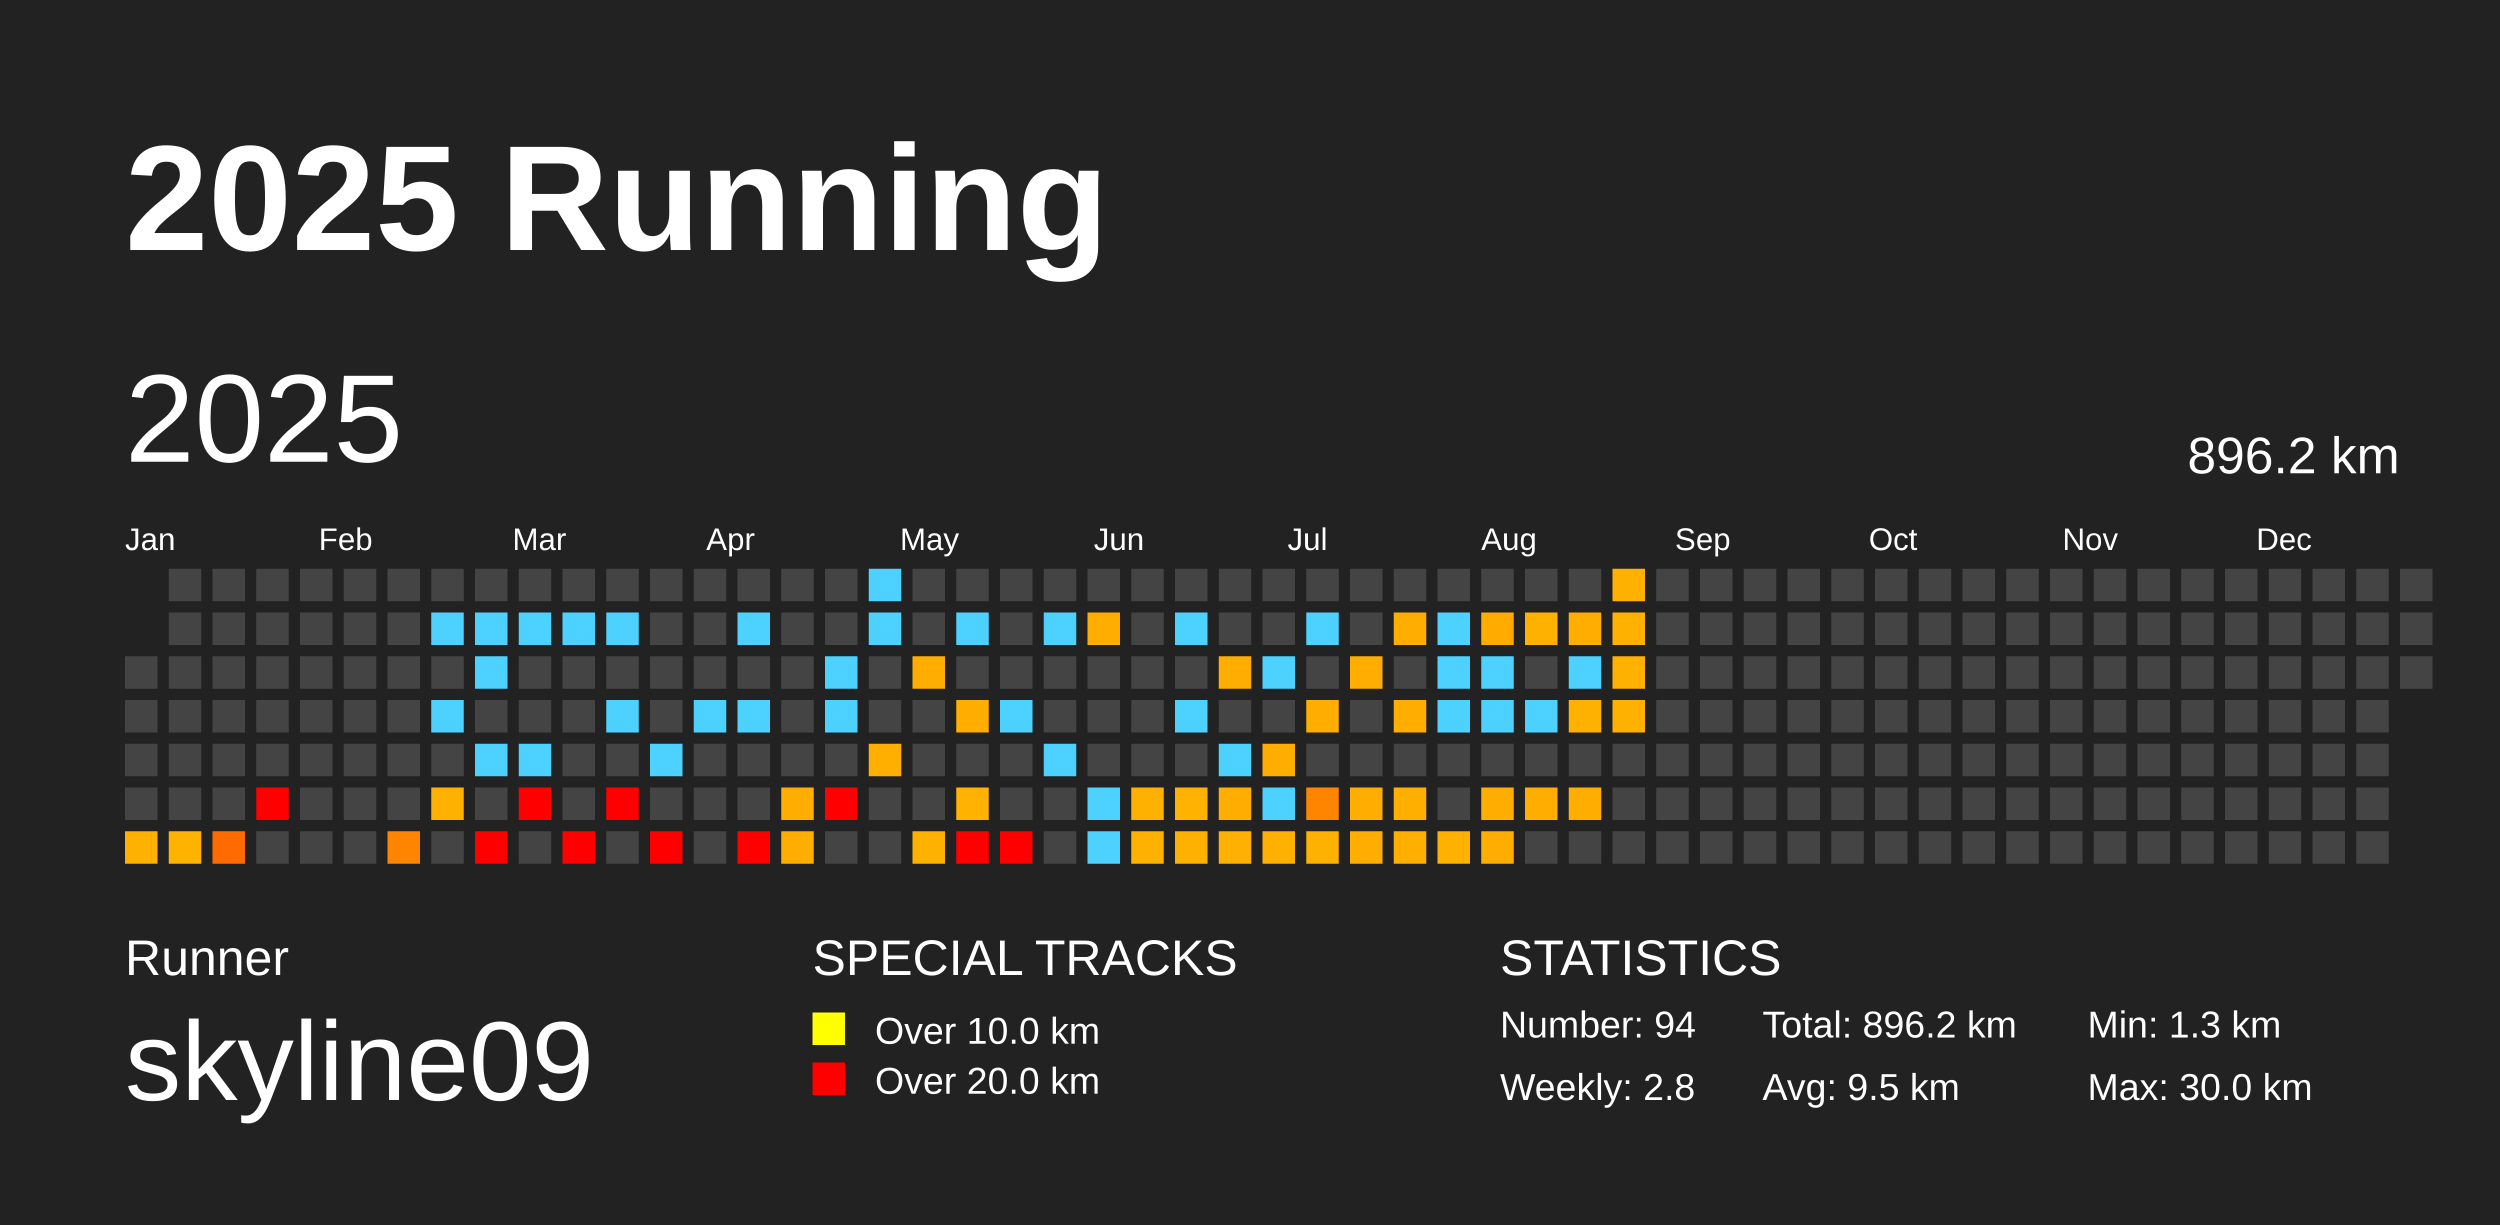
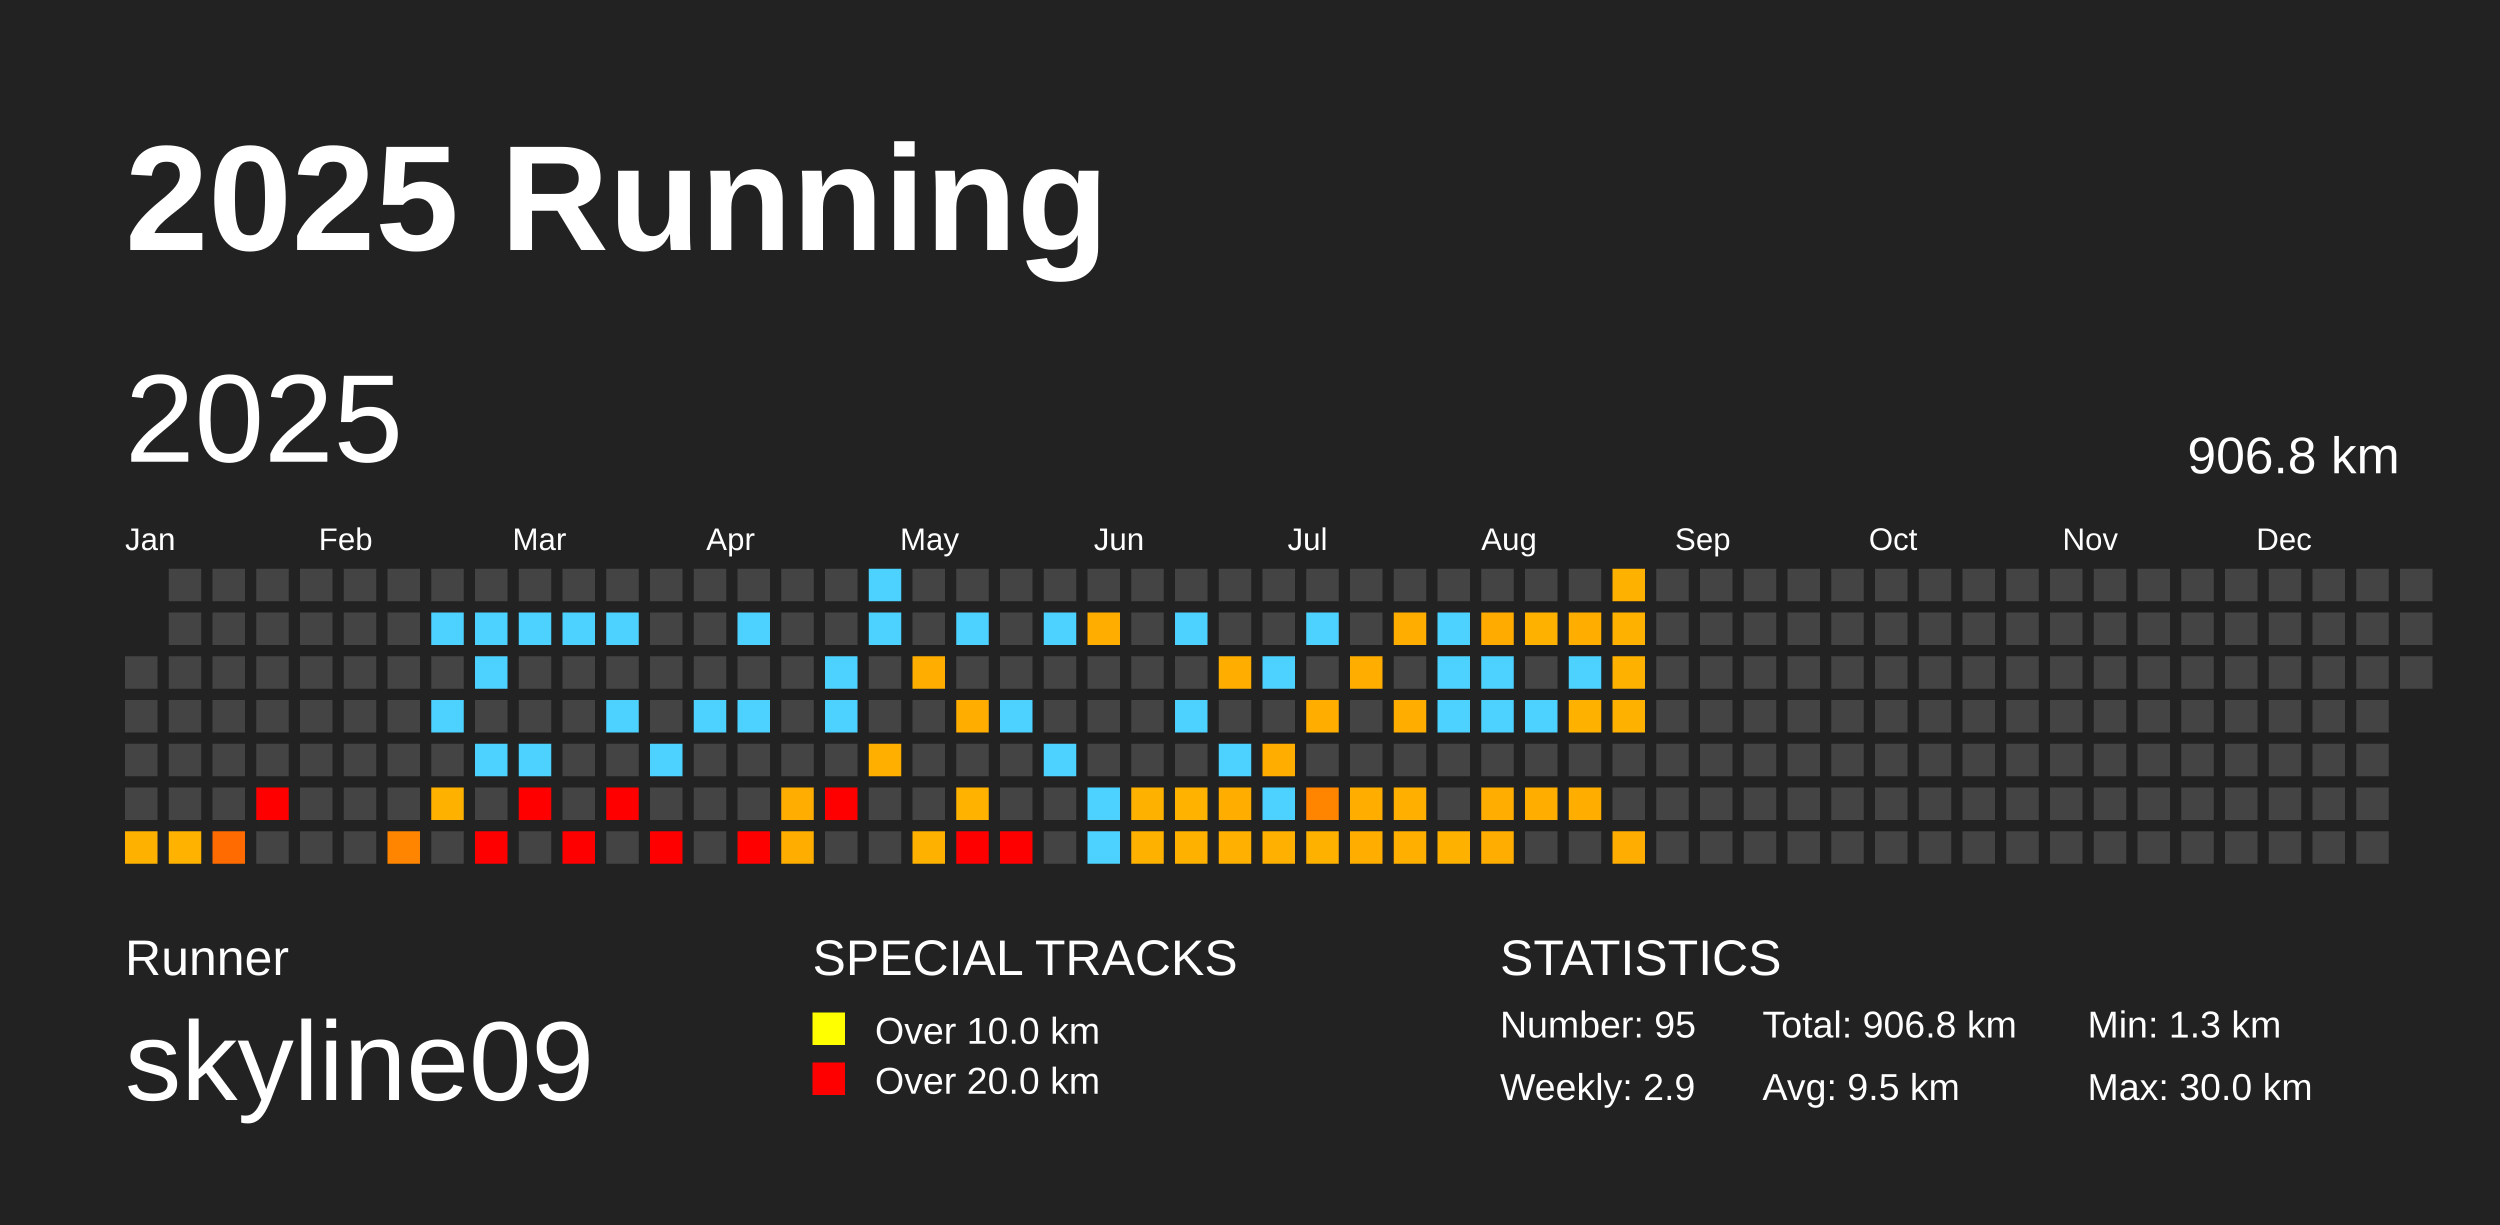
<svg xmlns="http://www.w3.org/2000/svg" baseProfile="full" height="98mm" version="1.1" viewBox="0,0,200,98" width="200mm">
  <defs />
  <rect fill="#222222" height="98" width="200" x="0" y="0" />
  <text fill="#FFFFFF" style="font-size:12px; font-family:Arial; font-weight:bold;" x="10" y="20">2025 Running</text>
  <text fill="#FFFFFF" style="font-size:4px; font-family:Arial" x="10" y="78">Runner</text>
  <text fill="#FFFFFF" style="font-size:9px; font-family:Arial" x="10" y="88">skyline09</text>
  <text fill="#FFFFFF" style="font-size:4px; font-family:Arial" x="65" y="78">SPECIAL TRACKS</text>
  <rect fill="yellow" height="2.6" width="2.6" x="65" y="81" />
  <text fill="#FFFFFF" style="font-size:3px; font-family:Arial" x="70" y="83.5">Over 10.0 km</text>
  <rect fill="red" height="2.6" width="2.6" x="65" y="85" />
  <text fill="#FFFFFF" style="font-size:3px; font-family:Arial" x="70" y="87.5">Over 20.0 km</text>
  <text fill="#FFFFFF" style="font-size:4px; font-family:Arial" x="120" y="78">STATISTICS</text>
-   <text fill="#FFFFFF" style="font-size:3px; font-family:Arial" x="120" y="83">Number: 94</text>
-   <text fill="#FFFFFF" style="font-size:3px; font-family:Arial" x="120" y="88">Weekly: 2.8</text>
-   <text fill="#FFFFFF" style="font-size:3px; font-family:Arial" x="141" y="83">Total: 896.2 km</text>
+   <text fill="#FFFFFF" style="font-size:3px; font-family:Arial" x="120" y="83">Number: 95</text>
+   <text fill="#FFFFFF" style="font-size:3px; font-family:Arial" x="120" y="88">Weekly: 2.9</text>
+   <text fill="#FFFFFF" style="font-size:3px; font-family:Arial" x="141" y="83">Total: 906.8 km</text>
  <text fill="#FFFFFF" style="font-size:3px; font-family:Arial" x="141" y="88">Avg: 9.5 km</text>
  <text fill="#FFFFFF" style="font-size:3px; font-family:Arial" x="167" y="83">Min: 1.3 km</text>
  <text fill="#FFFFFF" style="font-size:3px; font-family:Arial" x="167" y="88">Max: 30.0 km</text>
  <text dominant-baseline="hanging" fill="#FFFFFF" style="font-size:10.0px; font-family:Arial;" x="10" y="30">2025</text>
-   <text dominant-baseline="hanging" fill="#FFFFFF" style="font-size:4.125px; font-family:Arial;" x="175" y="35">896.2 km</text>
+   <text dominant-baseline="hanging" fill="#FFFFFF" style="font-size:4.125px; font-family:Arial;" x="175" y="35">906.8 km</text>
  <text fill="#FFFFFF" style="font-size:2.5px; font-family:Arial" x="10.0" y="44">Jan</text>
  <text fill="#FFFFFF" style="font-size:2.5px; font-family:Arial" x="25.5" y="44">Feb</text>
  <text fill="#FFFFFF" style="font-size:2.5px; font-family:Arial" x="41.0" y="44">Mar</text>
  <text fill="#FFFFFF" style="font-size:2.5px; font-family:Arial" x="56.5" y="44">Apr</text>
  <text fill="#FFFFFF" style="font-size:2.5px; font-family:Arial" x="72.0" y="44">May</text>
  <text fill="#FFFFFF" style="font-size:2.5px; font-family:Arial" x="87.5" y="44">Jun</text>
  <text fill="#FFFFFF" style="font-size:2.5px; font-family:Arial" x="103.0" y="44">Jul</text>
  <text fill="#FFFFFF" style="font-size:2.5px; font-family:Arial" x="118.5" y="44">Aug</text>
  <text fill="#FFFFFF" style="font-size:2.5px; font-family:Arial" x="134.0" y="44">Sep</text>
  <text fill="#FFFFFF" style="font-size:2.5px; font-family:Arial" x="149.5" y="44">Oct</text>
  <text fill="#FFFFFF" style="font-size:2.5px; font-family:Arial" x="165.0" y="44">Nov</text>
  <text fill="#FFFFFF" style="font-size:2.5px; font-family:Arial" x="180.5" y="44">Dec</text>
  <rect fill="#444444" height="2.6" width="2.6" x="10.0" y="52.5" />
  <rect fill="#444444" height="2.6" width="2.6" x="10.0" y="56.0" />
  <rect fill="#444444" height="2.6" width="2.6" x="10.0" y="59.5" />
  <rect fill="#444444" height="2.6" width="2.6" x="10.0" y="63.0" />
  <rect fill="#ffb100" height="2.6" width="2.6" x="10.0" y="66.5" />
  <rect fill="#444444" height="2.6" width="2.6" x="13.5" y="45.5" />
  <rect fill="#444444" height="2.6" width="2.6" x="13.5" y="49.0" />
  <rect fill="#444444" height="2.6" width="2.6" x="13.5" y="52.5" />
  <rect fill="#444444" height="2.6" width="2.6" x="13.5" y="56.0" />
  <rect fill="#444444" height="2.6" width="2.6" x="13.5" y="59.5" />
  <rect fill="#444444" height="2.6" width="2.6" x="13.5" y="63.0" />
  <rect fill="#ffb200" height="2.6" width="2.6" x="13.5" y="66.5" />
  <rect fill="#444444" height="2.6" width="2.6" x="17.0" y="45.5" />
  <rect fill="#444444" height="2.6" width="2.6" x="17.0" y="49.0" />
  <rect fill="#444444" height="2.6" width="2.6" x="17.0" y="52.5" />
  <rect fill="#444444" height="2.6" width="2.6" x="17.0" y="56.0" />
  <rect fill="#444444" height="2.6" width="2.6" x="17.0" y="59.5" />
  <rect fill="#444444" height="2.6" width="2.6" x="17.0" y="63.0" />
  <rect fill="#ff6b00" height="2.6" width="2.6" x="17.0" y="66.5" />
  <rect fill="#444444" height="2.6" width="2.6" x="20.5" y="45.5" />
  <rect fill="#444444" height="2.6" width="2.6" x="20.5" y="49.0" />
  <rect fill="#444444" height="2.6" width="2.6" x="20.5" y="52.5" />
  <rect fill="#444444" height="2.6" width="2.6" x="20.5" y="56.0" />
  <rect fill="#444444" height="2.6" width="2.6" x="20.5" y="59.5" />
  <rect fill="red" height="2.6" width="2.6" x="20.5" y="63.0" />
  <rect fill="#444444" height="2.6" width="2.6" x="20.5" y="66.5" />
  <rect fill="#444444" height="2.6" width="2.6" x="24.0" y="45.5" />
  <rect fill="#444444" height="2.6" width="2.6" x="24.0" y="49.0" />
  <rect fill="#444444" height="2.6" width="2.6" x="24.0" y="52.5" />
  <rect fill="#444444" height="2.6" width="2.6" x="24.0" y="56.0" />
  <rect fill="#444444" height="2.6" width="2.6" x="24.0" y="59.5" />
  <rect fill="#444444" height="2.6" width="2.6" x="24.0" y="63.0" />
  <rect fill="#444444" height="2.6" width="2.6" x="24.0" y="66.5" />
  <rect fill="#444444" height="2.6" width="2.6" x="27.5" y="45.5" />
  <rect fill="#444444" height="2.6" width="2.6" x="27.5" y="49.0" />
  <rect fill="#444444" height="2.6" width="2.6" x="27.5" y="52.5" />
  <rect fill="#444444" height="2.6" width="2.6" x="27.5" y="56.0" />
  <rect fill="#444444" height="2.6" width="2.6" x="27.5" y="59.5" />
  <rect fill="#444444" height="2.6" width="2.6" x="27.5" y="63.0" />
  <rect fill="#444444" height="2.6" width="2.6" x="27.5" y="66.5" />
  <rect fill="#444444" height="2.6" width="2.6" x="31.0" y="45.5" />
  <rect fill="#444444" height="2.6" width="2.6" x="31.0" y="49.0" />
  <rect fill="#444444" height="2.6" width="2.6" x="31.0" y="52.5" />
  <rect fill="#444444" height="2.6" width="2.6" x="31.0" y="56.0" />
  <rect fill="#444444" height="2.6" width="2.6" x="31.0" y="59.5" />
  <rect fill="#444444" height="2.6" width="2.6" x="31.0" y="63.0" />
  <rect fill="#ff8500" height="2.6" width="2.6" x="31.0" y="66.5" />
  <rect fill="#444444" height="2.6" width="2.6" x="34.5" y="45.5" />
  <rect fill="#4dd2ff" height="2.6" width="2.6" x="34.5" y="49.0" />
  <rect fill="#444444" height="2.6" width="2.6" x="34.5" y="52.5" />
  <rect fill="#4dd2ff" height="2.6" width="2.6" x="34.5" y="56.0" />
  <rect fill="#444444" height="2.6" width="2.6" x="34.5" y="59.5" />
  <rect fill="#ffb100" height="2.6" width="2.6" x="34.5" y="63.0" />
  <rect fill="#444444" height="2.6" width="2.6" x="34.5" y="66.5" />
  <rect fill="#444444" height="2.6" width="2.6" x="38.0" y="45.5" />
  <rect fill="#4dd2ff" height="2.6" width="2.6" x="38.0" y="49.0" />
  <rect fill="#4dd2ff" height="2.6" width="2.6" x="38.0" y="52.5" />
  <rect fill="#444444" height="2.6" width="2.6" x="38.0" y="56.0" />
  <rect fill="#4dd2ff" height="2.6" width="2.6" x="38.0" y="59.5" />
  <rect fill="#444444" height="2.6" width="2.6" x="38.0" y="63.0" />
  <rect fill="red" height="2.6" width="2.6" x="38.0" y="66.5" />
  <rect fill="#444444" height="2.6" width="2.6" x="41.5" y="45.5" />
  <rect fill="#4dd2ff" height="2.6" width="2.6" x="41.5" y="49.0" />
  <rect fill="#444444" height="2.6" width="2.6" x="41.5" y="52.5" />
  <rect fill="#444444" height="2.6" width="2.6" x="41.5" y="56.0" />
  <rect fill="#4dd2ff" height="2.6" width="2.6" x="41.5" y="59.5" />
  <rect fill="red" height="2.6" width="2.6" x="41.5" y="63.0" />
  <rect fill="#444444" height="2.6" width="2.6" x="41.5" y="66.5" />
  <rect fill="#444444" height="2.6" width="2.6" x="45.0" y="45.5" />
  <rect fill="#4dd2ff" height="2.6" width="2.6" x="45.0" y="49.0" />
  <rect fill="#444444" height="2.6" width="2.6" x="45.0" y="52.5" />
  <rect fill="#444444" height="2.6" width="2.6" x="45.0" y="56.0" />
  <rect fill="#444444" height="2.6" width="2.6" x="45.0" y="59.5" />
  <rect fill="#444444" height="2.6" width="2.6" x="45.0" y="63.0" />
  <rect fill="red" height="2.6" width="2.6" x="45.0" y="66.5" />
  <rect fill="#444444" height="2.6" width="2.6" x="48.5" y="45.5" />
  <rect fill="#4dd2ff" height="2.6" width="2.6" x="48.5" y="49.0" />
  <rect fill="#444444" height="2.6" width="2.6" x="48.5" y="52.5" />
  <rect fill="#4dd2ff" height="2.6" width="2.6" x="48.5" y="56.0" />
  <rect fill="#444444" height="2.6" width="2.6" x="48.5" y="59.5" />
  <rect fill="red" height="2.6" width="2.6" x="48.5" y="63.0" />
  <rect fill="#444444" height="2.6" width="2.6" x="48.5" y="66.5" />
  <rect fill="#444444" height="2.6" width="2.6" x="52.0" y="45.5" />
  <rect fill="#444444" height="2.6" width="2.6" x="52.0" y="49.0" />
  <rect fill="#444444" height="2.6" width="2.6" x="52.0" y="52.5" />
  <rect fill="#444444" height="2.6" width="2.6" x="52.0" y="56.0" />
  <rect fill="#4dd2ff" height="2.6" width="2.6" x="52.0" y="59.5" />
  <rect fill="#444444" height="2.6" width="2.6" x="52.0" y="63.0" />
  <rect fill="red" height="2.6" width="2.6" x="52.0" y="66.5" />
  <rect fill="#444444" height="2.6" width="2.6" x="55.5" y="45.5" />
  <rect fill="#444444" height="2.6" width="2.6" x="55.5" y="49.0" />
  <rect fill="#444444" height="2.6" width="2.6" x="55.5" y="52.5" />
  <rect fill="#4dd2ff" height="2.6" width="2.6" x="55.5" y="56.0" />
  <rect fill="#444444" height="2.6" width="2.6" x="55.5" y="59.5" />
  <rect fill="#444444" height="2.6" width="2.6" x="55.5" y="63.0" />
  <rect fill="#444444" height="2.6" width="2.6" x="55.5" y="66.5" />
  <rect fill="#444444" height="2.6" width="2.6" x="59.0" y="45.5" />
  <rect fill="#4dd2ff" height="2.6" width="2.6" x="59.0" y="49.0" />
  <rect fill="#444444" height="2.6" width="2.6" x="59.0" y="52.5" />
  <rect fill="#4dd2ff" height="2.6" width="2.6" x="59.0" y="56.0" />
  <rect fill="#444444" height="2.6" width="2.6" x="59.0" y="59.5" />
  <rect fill="#444444" height="2.6" width="2.6" x="59.0" y="63.0" />
  <rect fill="red" height="2.6" width="2.6" x="59.0" y="66.5" />
  <rect fill="#444444" height="2.6" width="2.6" x="62.5" y="45.5" />
  <rect fill="#444444" height="2.6" width="2.6" x="62.5" y="49.0" />
  <rect fill="#444444" height="2.6" width="2.6" x="62.5" y="52.5" />
  <rect fill="#444444" height="2.6" width="2.6" x="62.5" y="56.0" />
  <rect fill="#444444" height="2.6" width="2.6" x="62.5" y="59.5" />
  <rect fill="#ffad00" height="2.6" width="2.6" x="62.5" y="63.0" />
  <rect fill="#ffae00" height="2.6" width="2.6" x="62.5" y="66.5" />
  <rect fill="#444444" height="2.6" width="2.6" x="66.0" y="45.5" />
  <rect fill="#444444" height="2.6" width="2.6" x="66.0" y="49.0" />
  <rect fill="#4dd2ff" height="2.6" width="2.6" x="66.0" y="52.5" />
  <rect fill="#4dd2ff" height="2.6" width="2.6" x="66.0" y="56.0" />
  <rect fill="#444444" height="2.6" width="2.6" x="66.0" y="59.5" />
  <rect fill="red" height="2.6" width="2.6" x="66.0" y="63.0" />
  <rect fill="#444444" height="2.6" width="2.6" x="66.0" y="66.5" />
  <rect fill="#4dd2ff" height="2.6" width="2.6" x="69.5" y="45.5" />
  <rect fill="#4dd2ff" height="2.6" width="2.6" x="69.5" y="49.0" />
  <rect fill="#444444" height="2.6" width="2.6" x="69.5" y="52.5" />
  <rect fill="#444444" height="2.6" width="2.6" x="69.5" y="56.0" />
  <rect fill="#ffaf00" height="2.6" width="2.6" x="69.5" y="59.5" />
  <rect fill="#444444" height="2.6" width="2.6" x="69.5" y="63.0" />
  <rect fill="#444444" height="2.6" width="2.6" x="69.5" y="66.5" />
  <rect fill="#444444" height="2.6" width="2.6" x="73.0" y="45.5" />
  <rect fill="#444444" height="2.6" width="2.6" x="73.0" y="49.0" />
  <rect fill="#ffae00" height="2.6" width="2.6" x="73.0" y="52.5" />
  <rect fill="#444444" height="2.6" width="2.6" x="73.0" y="56.0" />
  <rect fill="#444444" height="2.6" width="2.6" x="73.0" y="59.5" />
  <rect fill="#444444" height="2.6" width="2.6" x="73.0" y="63.0" />
  <rect fill="#ffb100" height="2.6" width="2.6" x="73.0" y="66.5" />
  <rect fill="#444444" height="2.6" width="2.6" x="76.5" y="45.5" />
  <rect fill="#4dd2ff" height="2.6" width="2.6" x="76.5" y="49.0" />
  <rect fill="#444444" height="2.6" width="2.6" x="76.5" y="52.5" />
  <rect fill="#ffae00" height="2.6" width="2.6" x="76.5" y="56.0" />
  <rect fill="#444444" height="2.6" width="2.6" x="76.5" y="59.5" />
  <rect fill="#ffb200" height="2.6" width="2.6" x="76.5" y="63.0" />
  <rect fill="red" height="2.6" width="2.6" x="76.5" y="66.5" />
  <rect fill="#444444" height="2.6" width="2.6" x="80.0" y="45.5" />
  <rect fill="#444444" height="2.6" width="2.6" x="80.0" y="49.0" />
  <rect fill="#444444" height="2.6" width="2.6" x="80.0" y="52.5" />
  <rect fill="#4dd2ff" height="2.6" width="2.6" x="80.0" y="56.0" />
  <rect fill="#444444" height="2.6" width="2.6" x="80.0" y="59.5" />
  <rect fill="#444444" height="2.6" width="2.6" x="80.0" y="63.0" />
  <rect fill="red" height="2.6" width="2.6" x="80.0" y="66.5" />
  <rect fill="#444444" height="2.6" width="2.6" x="83.5" y="45.5" />
  <rect fill="#4dd2ff" height="2.6" width="2.6" x="83.5" y="49.0" />
  <rect fill="#444444" height="2.6" width="2.6" x="83.5" y="52.5" />
  <rect fill="#444444" height="2.6" width="2.6" x="83.5" y="56.0" />
  <rect fill="#4dd2ff" height="2.6" width="2.6" x="83.5" y="59.5" />
  <rect fill="#444444" height="2.6" width="2.6" x="83.5" y="63.0" />
  <rect fill="#444444" height="2.6" width="2.6" x="83.5" y="66.5" />
  <rect fill="#444444" height="2.6" width="2.6" x="87.0" y="45.5" />
  <rect fill="#ffae00" height="2.6" width="2.6" x="87.0" y="49.0" />
  <rect fill="#444444" height="2.6" width="2.6" x="87.0" y="52.5" />
  <rect fill="#444444" height="2.6" width="2.6" x="87.0" y="56.0" />
  <rect fill="#444444" height="2.6" width="2.6" x="87.0" y="59.5" />
  <rect fill="#4dd2ff" height="2.6" width="2.6" x="87.0" y="63.0" />
  <rect fill="#4dd2ff" height="2.6" width="2.6" x="87.0" y="66.5" />
  <rect fill="#444444" height="2.6" width="2.6" x="90.5" y="45.5" />
  <rect fill="#444444" height="2.6" width="2.6" x="90.5" y="49.0" />
  <rect fill="#444444" height="2.6" width="2.6" x="90.5" y="52.5" />
  <rect fill="#444444" height="2.6" width="2.6" x="90.5" y="56.0" />
  <rect fill="#444444" height="2.6" width="2.6" x="90.5" y="59.5" />
  <rect fill="#ffb100" height="2.6" width="2.6" x="90.5" y="63.0" />
  <rect fill="#ffb100" height="2.6" width="2.6" x="90.5" y="66.5" />
  <rect fill="#444444" height="2.6" width="2.6" x="94.0" y="45.5" />
  <rect fill="#4dd2ff" height="2.6" width="2.6" x="94.0" y="49.0" />
  <rect fill="#444444" height="2.6" width="2.6" x="94.0" y="52.5" />
  <rect fill="#4dd2ff" height="2.6" width="2.6" x="94.0" y="56.0" />
  <rect fill="#444444" height="2.6" width="2.6" x="94.0" y="59.5" />
  <rect fill="#ffb200" height="2.6" width="2.6" x="94.0" y="63.0" />
  <rect fill="#ffb100" height="2.6" width="2.6" x="94.0" y="66.5" />
  <rect fill="#444444" height="2.6" width="2.6" x="97.5" y="45.5" />
  <rect fill="#444444" height="2.6" width="2.6" x="97.5" y="49.0" />
  <rect fill="#ffae00" height="2.6" width="2.6" x="97.5" y="52.5" />
  <rect fill="#444444" height="2.6" width="2.6" x="97.5" y="56.0" />
  <rect fill="#4dd2ff" height="2.6" width="2.6" x="97.5" y="59.5" />
  <rect fill="#ffae00" height="2.6" width="2.6" x="97.5" y="63.0" />
  <rect fill="#ffb000" height="2.6" width="2.6" x="97.5" y="66.5" />
  <rect fill="#444444" height="2.6" width="2.6" x="101.0" y="45.5" />
  <rect fill="#444444" height="2.6" width="2.6" x="101.0" y="49.0" />
  <rect fill="#4dd2ff" height="2.6" width="2.6" x="101.0" y="52.5" />
  <rect fill="#444444" height="2.6" width="2.6" x="101.0" y="56.0" />
  <rect fill="#ffae00" height="2.6" width="2.6" x="101.0" y="59.5" />
  <rect fill="#4dd2ff" height="2.6" width="2.6" x="101.0" y="63.0" />
  <rect fill="#ffb000" height="2.6" width="2.6" x="101.0" y="66.5" />
  <rect fill="#444444" height="2.6" width="2.6" x="104.5" y="45.5" />
  <rect fill="#4dd2ff" height="2.6" width="2.6" x="104.5" y="49.0" />
  <rect fill="#444444" height="2.6" width="2.6" x="104.5" y="52.5" />
  <rect fill="#ffae00" height="2.6" width="2.6" x="104.5" y="56.0" />
  <rect fill="#444444" height="2.6" width="2.6" x="104.5" y="59.5" />
  <rect fill="#ff8500" height="2.6" width="2.6" x="104.5" y="63.0" />
  <rect fill="#ffb100" height="2.6" width="2.6" x="104.5" y="66.5" />
  <rect fill="#444444" height="2.6" width="2.6" x="108.0" y="45.5" />
  <rect fill="#444444" height="2.6" width="2.6" x="108.0" y="49.0" />
  <rect fill="#ffae00" height="2.6" width="2.6" x="108.0" y="52.5" />
  <rect fill="#444444" height="2.6" width="2.6" x="108.0" y="56.0" />
  <rect fill="#444444" height="2.6" width="2.6" x="108.0" y="59.5" />
  <rect fill="#ffae00" height="2.6" width="2.6" x="108.0" y="63.0" />
  <rect fill="#ffae00" height="2.6" width="2.6" x="108.0" y="66.5" />
  <rect fill="#444444" height="2.6" width="2.6" x="111.5" y="45.5" />
  <rect fill="#ffae00" height="2.6" width="2.6" x="111.5" y="49.0" />
  <rect fill="#444444" height="2.6" width="2.6" x="111.5" y="52.5" />
  <rect fill="#ffae00" height="2.6" width="2.6" x="111.5" y="56.0" />
  <rect fill="#444444" height="2.6" width="2.6" x="111.5" y="59.5" />
  <rect fill="#ffaf00" height="2.6" width="2.6" x="111.5" y="63.0" />
  <rect fill="#ffaf00" height="2.6" width="2.6" x="111.5" y="66.5" />
  <rect fill="#444444" height="2.6" width="2.6" x="115.0" y="45.5" />
  <rect fill="#4dd2ff" height="2.6" width="2.6" x="115.0" y="49.0" />
  <rect fill="#4dd2ff" height="2.6" width="2.6" x="115.0" y="52.5" />
  <rect fill="#4dd2ff" height="2.6" width="2.6" x="115.0" y="56.0" />
  <rect fill="#444444" height="2.6" width="2.6" x="115.0" y="59.5" />
  <rect fill="#444444" height="2.6" width="2.6" x="115.0" y="63.0" />
  <rect fill="#ffb100" height="2.6" width="2.6" x="115.0" y="66.5" />
  <rect fill="#444444" height="2.6" width="2.6" x="118.5" y="45.5" />
  <rect fill="#ffab00" height="2.6" width="2.6" x="118.5" y="49.0" />
  <rect fill="#4dd2ff" height="2.6" width="2.6" x="118.5" y="52.5" />
  <rect fill="#4dd2ff" height="2.6" width="2.6" x="118.5" y="56.0" />
  <rect fill="#444444" height="2.6" width="2.6" x="118.5" y="59.5" />
  <rect fill="#ffad00" height="2.6" width="2.6" x="118.5" y="63.0" />
  <rect fill="#ffad00" height="2.6" width="2.6" x="118.5" y="66.5" />
  <rect fill="#444444" height="2.6" width="2.6" x="122.0" y="45.5" />
  <rect fill="#ffb100" height="2.6" width="2.6" x="122.0" y="49.0" />
  <rect fill="#444444" height="2.6" width="2.6" x="122.0" y="52.5" />
  <rect fill="#4dd2ff" height="2.6" width="2.6" x="122.0" y="56.0" />
  <rect fill="#444444" height="2.6" width="2.6" x="122.0" y="59.5" />
  <rect fill="#ffae00" height="2.6" width="2.6" x="122.0" y="63.0" />
  <rect fill="#444444" height="2.6" width="2.6" x="122.0" y="66.5" />
  <rect fill="#444444" height="2.6" width="2.6" x="125.5" y="45.5" />
  <rect fill="#ffae00" height="2.6" width="2.6" x="125.5" y="49.0" />
  <rect fill="#4dd2ff" height="2.6" width="2.6" x="125.5" y="52.5" />
  <rect fill="#ffb100" height="2.6" width="2.6" x="125.5" y="56.0" />
  <rect fill="#444444" height="2.6" width="2.6" x="125.5" y="59.5" />
  <rect fill="#ffae00" height="2.6" width="2.6" x="125.5" y="63.0" />
  <rect fill="#444444" height="2.6" width="2.6" x="125.5" y="66.5" />
  <rect fill="#ffb100" height="2.6" width="2.6" x="129.0" y="45.5" />
  <rect fill="#ffb100" height="2.6" width="2.6" x="129.0" y="49.0" />
  <rect fill="#ffb100" height="2.6" width="2.6" x="129.0" y="52.5" />
  <rect fill="#ffb100" height="2.6" width="2.6" x="129.0" y="56.0" />
  <rect fill="#444444" height="2.6" width="2.6" x="129.0" y="59.5" />
  <rect fill="#444444" height="2.6" width="2.6" x="129.0" y="63.0" />
-   <rect fill="#444444" height="2.6" width="2.6" x="129.0" y="66.5" />
+   <rect fill="#ffad00" height="2.6" width="2.6" x="129.0" y="66.5" />
  <rect fill="#444444" height="2.6" width="2.6" x="132.5" y="45.5" />
  <rect fill="#444444" height="2.6" width="2.6" x="132.5" y="49.0" />
  <rect fill="#444444" height="2.6" width="2.6" x="132.5" y="52.5" />
  <rect fill="#444444" height="2.6" width="2.6" x="132.5" y="56.0" />
  <rect fill="#444444" height="2.6" width="2.6" x="132.5" y="59.5" />
  <rect fill="#444444" height="2.6" width="2.6" x="132.5" y="63.0" />
  <rect fill="#444444" height="2.6" width="2.6" x="132.5" y="66.5" />
  <rect fill="#444444" height="2.6" width="2.6" x="136.0" y="45.5" />
  <rect fill="#444444" height="2.6" width="2.6" x="136.0" y="49.0" />
  <rect fill="#444444" height="2.6" width="2.6" x="136.0" y="52.5" />
  <rect fill="#444444" height="2.6" width="2.6" x="136.0" y="56.0" />
  <rect fill="#444444" height="2.6" width="2.6" x="136.0" y="59.5" />
  <rect fill="#444444" height="2.6" width="2.6" x="136.0" y="63.0" />
  <rect fill="#444444" height="2.6" width="2.6" x="136.0" y="66.5" />
  <rect fill="#444444" height="2.6" width="2.6" x="139.5" y="45.5" />
  <rect fill="#444444" height="2.6" width="2.6" x="139.5" y="49.0" />
  <rect fill="#444444" height="2.6" width="2.6" x="139.5" y="52.5" />
  <rect fill="#444444" height="2.6" width="2.6" x="139.5" y="56.0" />
  <rect fill="#444444" height="2.6" width="2.6" x="139.5" y="59.5" />
  <rect fill="#444444" height="2.6" width="2.6" x="139.5" y="63.0" />
  <rect fill="#444444" height="2.6" width="2.6" x="139.5" y="66.5" />
  <rect fill="#444444" height="2.6" width="2.6" x="143.0" y="45.5" />
  <rect fill="#444444" height="2.6" width="2.6" x="143.0" y="49.0" />
  <rect fill="#444444" height="2.6" width="2.6" x="143.0" y="52.5" />
  <rect fill="#444444" height="2.6" width="2.6" x="143.0" y="56.0" />
  <rect fill="#444444" height="2.6" width="2.6" x="143.0" y="59.5" />
  <rect fill="#444444" height="2.6" width="2.6" x="143.0" y="63.0" />
  <rect fill="#444444" height="2.6" width="2.6" x="143.0" y="66.5" />
  <rect fill="#444444" height="2.6" width="2.6" x="146.5" y="45.5" />
  <rect fill="#444444" height="2.6" width="2.6" x="146.5" y="49.0" />
  <rect fill="#444444" height="2.6" width="2.6" x="146.5" y="52.5" />
  <rect fill="#444444" height="2.6" width="2.6" x="146.5" y="56.0" />
  <rect fill="#444444" height="2.6" width="2.6" x="146.5" y="59.5" />
  <rect fill="#444444" height="2.6" width="2.6" x="146.5" y="63.0" />
  <rect fill="#444444" height="2.6" width="2.6" x="146.5" y="66.5" />
  <rect fill="#444444" height="2.6" width="2.6" x="150.0" y="45.5" />
  <rect fill="#444444" height="2.6" width="2.6" x="150.0" y="49.0" />
  <rect fill="#444444" height="2.6" width="2.6" x="150.0" y="52.5" />
  <rect fill="#444444" height="2.6" width="2.6" x="150.0" y="56.0" />
  <rect fill="#444444" height="2.6" width="2.6" x="150.0" y="59.5" />
  <rect fill="#444444" height="2.6" width="2.6" x="150.0" y="63.0" />
  <rect fill="#444444" height="2.6" width="2.6" x="150.0" y="66.5" />
  <rect fill="#444444" height="2.6" width="2.6" x="153.5" y="45.5" />
  <rect fill="#444444" height="2.6" width="2.6" x="153.5" y="49.0" />
  <rect fill="#444444" height="2.6" width="2.6" x="153.5" y="52.5" />
  <rect fill="#444444" height="2.6" width="2.6" x="153.5" y="56.0" />
  <rect fill="#444444" height="2.6" width="2.6" x="153.5" y="59.5" />
  <rect fill="#444444" height="2.6" width="2.6" x="153.5" y="63.0" />
  <rect fill="#444444" height="2.6" width="2.6" x="153.5" y="66.5" />
  <rect fill="#444444" height="2.6" width="2.6" x="157.0" y="45.5" />
  <rect fill="#444444" height="2.6" width="2.6" x="157.0" y="49.0" />
  <rect fill="#444444" height="2.6" width="2.6" x="157.0" y="52.5" />
  <rect fill="#444444" height="2.6" width="2.6" x="157.0" y="56.0" />
  <rect fill="#444444" height="2.6" width="2.6" x="157.0" y="59.5" />
  <rect fill="#444444" height="2.6" width="2.6" x="157.0" y="63.0" />
  <rect fill="#444444" height="2.6" width="2.6" x="157.0" y="66.5" />
  <rect fill="#444444" height="2.6" width="2.6" x="160.5" y="45.5" />
  <rect fill="#444444" height="2.6" width="2.6" x="160.5" y="49.0" />
  <rect fill="#444444" height="2.6" width="2.6" x="160.5" y="52.5" />
  <rect fill="#444444" height="2.6" width="2.6" x="160.5" y="56.0" />
  <rect fill="#444444" height="2.6" width="2.6" x="160.5" y="59.5" />
  <rect fill="#444444" height="2.6" width="2.6" x="160.5" y="63.0" />
  <rect fill="#444444" height="2.6" width="2.6" x="160.5" y="66.5" />
  <rect fill="#444444" height="2.6" width="2.6" x="164.0" y="45.5" />
  <rect fill="#444444" height="2.6" width="2.6" x="164.0" y="49.0" />
  <rect fill="#444444" height="2.6" width="2.6" x="164.0" y="52.5" />
  <rect fill="#444444" height="2.6" width="2.6" x="164.0" y="56.0" />
  <rect fill="#444444" height="2.6" width="2.6" x="164.0" y="59.5" />
  <rect fill="#444444" height="2.6" width="2.6" x="164.0" y="63.0" />
  <rect fill="#444444" height="2.6" width="2.6" x="164.0" y="66.5" />
  <rect fill="#444444" height="2.6" width="2.6" x="167.5" y="45.5" />
  <rect fill="#444444" height="2.6" width="2.6" x="167.5" y="49.0" />
  <rect fill="#444444" height="2.6" width="2.6" x="167.5" y="52.5" />
  <rect fill="#444444" height="2.6" width="2.6" x="167.5" y="56.0" />
  <rect fill="#444444" height="2.6" width="2.6" x="167.5" y="59.5" />
  <rect fill="#444444" height="2.6" width="2.6" x="167.5" y="63.0" />
  <rect fill="#444444" height="2.6" width="2.6" x="167.5" y="66.5" />
  <rect fill="#444444" height="2.6" width="2.6" x="171.0" y="45.5" />
  <rect fill="#444444" height="2.6" width="2.6" x="171.0" y="49.0" />
  <rect fill="#444444" height="2.6" width="2.6" x="171.0" y="52.5" />
  <rect fill="#444444" height="2.6" width="2.6" x="171.0" y="56.0" />
  <rect fill="#444444" height="2.6" width="2.6" x="171.0" y="59.5" />
  <rect fill="#444444" height="2.6" width="2.6" x="171.0" y="63.0" />
  <rect fill="#444444" height="2.6" width="2.6" x="171.0" y="66.5" />
  <rect fill="#444444" height="2.6" width="2.6" x="174.5" y="45.5" />
  <rect fill="#444444" height="2.6" width="2.6" x="174.5" y="49.0" />
  <rect fill="#444444" height="2.6" width="2.6" x="174.5" y="52.5" />
  <rect fill="#444444" height="2.6" width="2.6" x="174.5" y="56.0" />
  <rect fill="#444444" height="2.6" width="2.6" x="174.5" y="59.5" />
  <rect fill="#444444" height="2.6" width="2.6" x="174.5" y="63.0" />
  <rect fill="#444444" height="2.6" width="2.6" x="174.5" y="66.5" />
  <rect fill="#444444" height="2.6" width="2.6" x="178.0" y="45.5" />
  <rect fill="#444444" height="2.6" width="2.6" x="178.0" y="49.0" />
  <rect fill="#444444" height="2.6" width="2.6" x="178.0" y="52.5" />
  <rect fill="#444444" height="2.6" width="2.6" x="178.0" y="56.0" />
  <rect fill="#444444" height="2.6" width="2.6" x="178.0" y="59.5" />
  <rect fill="#444444" height="2.6" width="2.6" x="178.0" y="63.0" />
  <rect fill="#444444" height="2.6" width="2.6" x="178.0" y="66.5" />
  <rect fill="#444444" height="2.6" width="2.6" x="181.5" y="45.5" />
  <rect fill="#444444" height="2.6" width="2.6" x="181.5" y="49.0" />
  <rect fill="#444444" height="2.6" width="2.6" x="181.5" y="52.5" />
  <rect fill="#444444" height="2.6" width="2.6" x="181.5" y="56.0" />
  <rect fill="#444444" height="2.6" width="2.6" x="181.5" y="59.5" />
  <rect fill="#444444" height="2.6" width="2.6" x="181.5" y="63.0" />
  <rect fill="#444444" height="2.6" width="2.6" x="181.5" y="66.5" />
  <rect fill="#444444" height="2.6" width="2.6" x="185.0" y="45.5" />
  <rect fill="#444444" height="2.6" width="2.6" x="185.0" y="49.0" />
  <rect fill="#444444" height="2.6" width="2.6" x="185.0" y="52.5" />
  <rect fill="#444444" height="2.6" width="2.6" x="185.0" y="56.0" />
  <rect fill="#444444" height="2.6" width="2.6" x="185.0" y="59.5" />
  <rect fill="#444444" height="2.6" width="2.6" x="185.0" y="63.0" />
  <rect fill="#444444" height="2.6" width="2.6" x="185.0" y="66.5" />
  <rect fill="#444444" height="2.6" width="2.6" x="188.5" y="45.5" />
  <rect fill="#444444" height="2.6" width="2.6" x="188.5" y="49.0" />
  <rect fill="#444444" height="2.6" width="2.6" x="188.5" y="52.5" />
  <rect fill="#444444" height="2.6" width="2.6" x="188.5" y="56.0" />
  <rect fill="#444444" height="2.6" width="2.6" x="188.5" y="59.5" />
  <rect fill="#444444" height="2.6" width="2.6" x="188.5" y="63.0" />
  <rect fill="#444444" height="2.6" width="2.6" x="188.5" y="66.5" />
  <rect fill="#444444" height="2.6" width="2.6" x="192.0" y="45.5" />
  <rect fill="#444444" height="2.6" width="2.6" x="192.0" y="49.0" />
  <rect fill="#444444" height="2.6" width="2.6" x="192.0" y="52.5" />
</svg>
